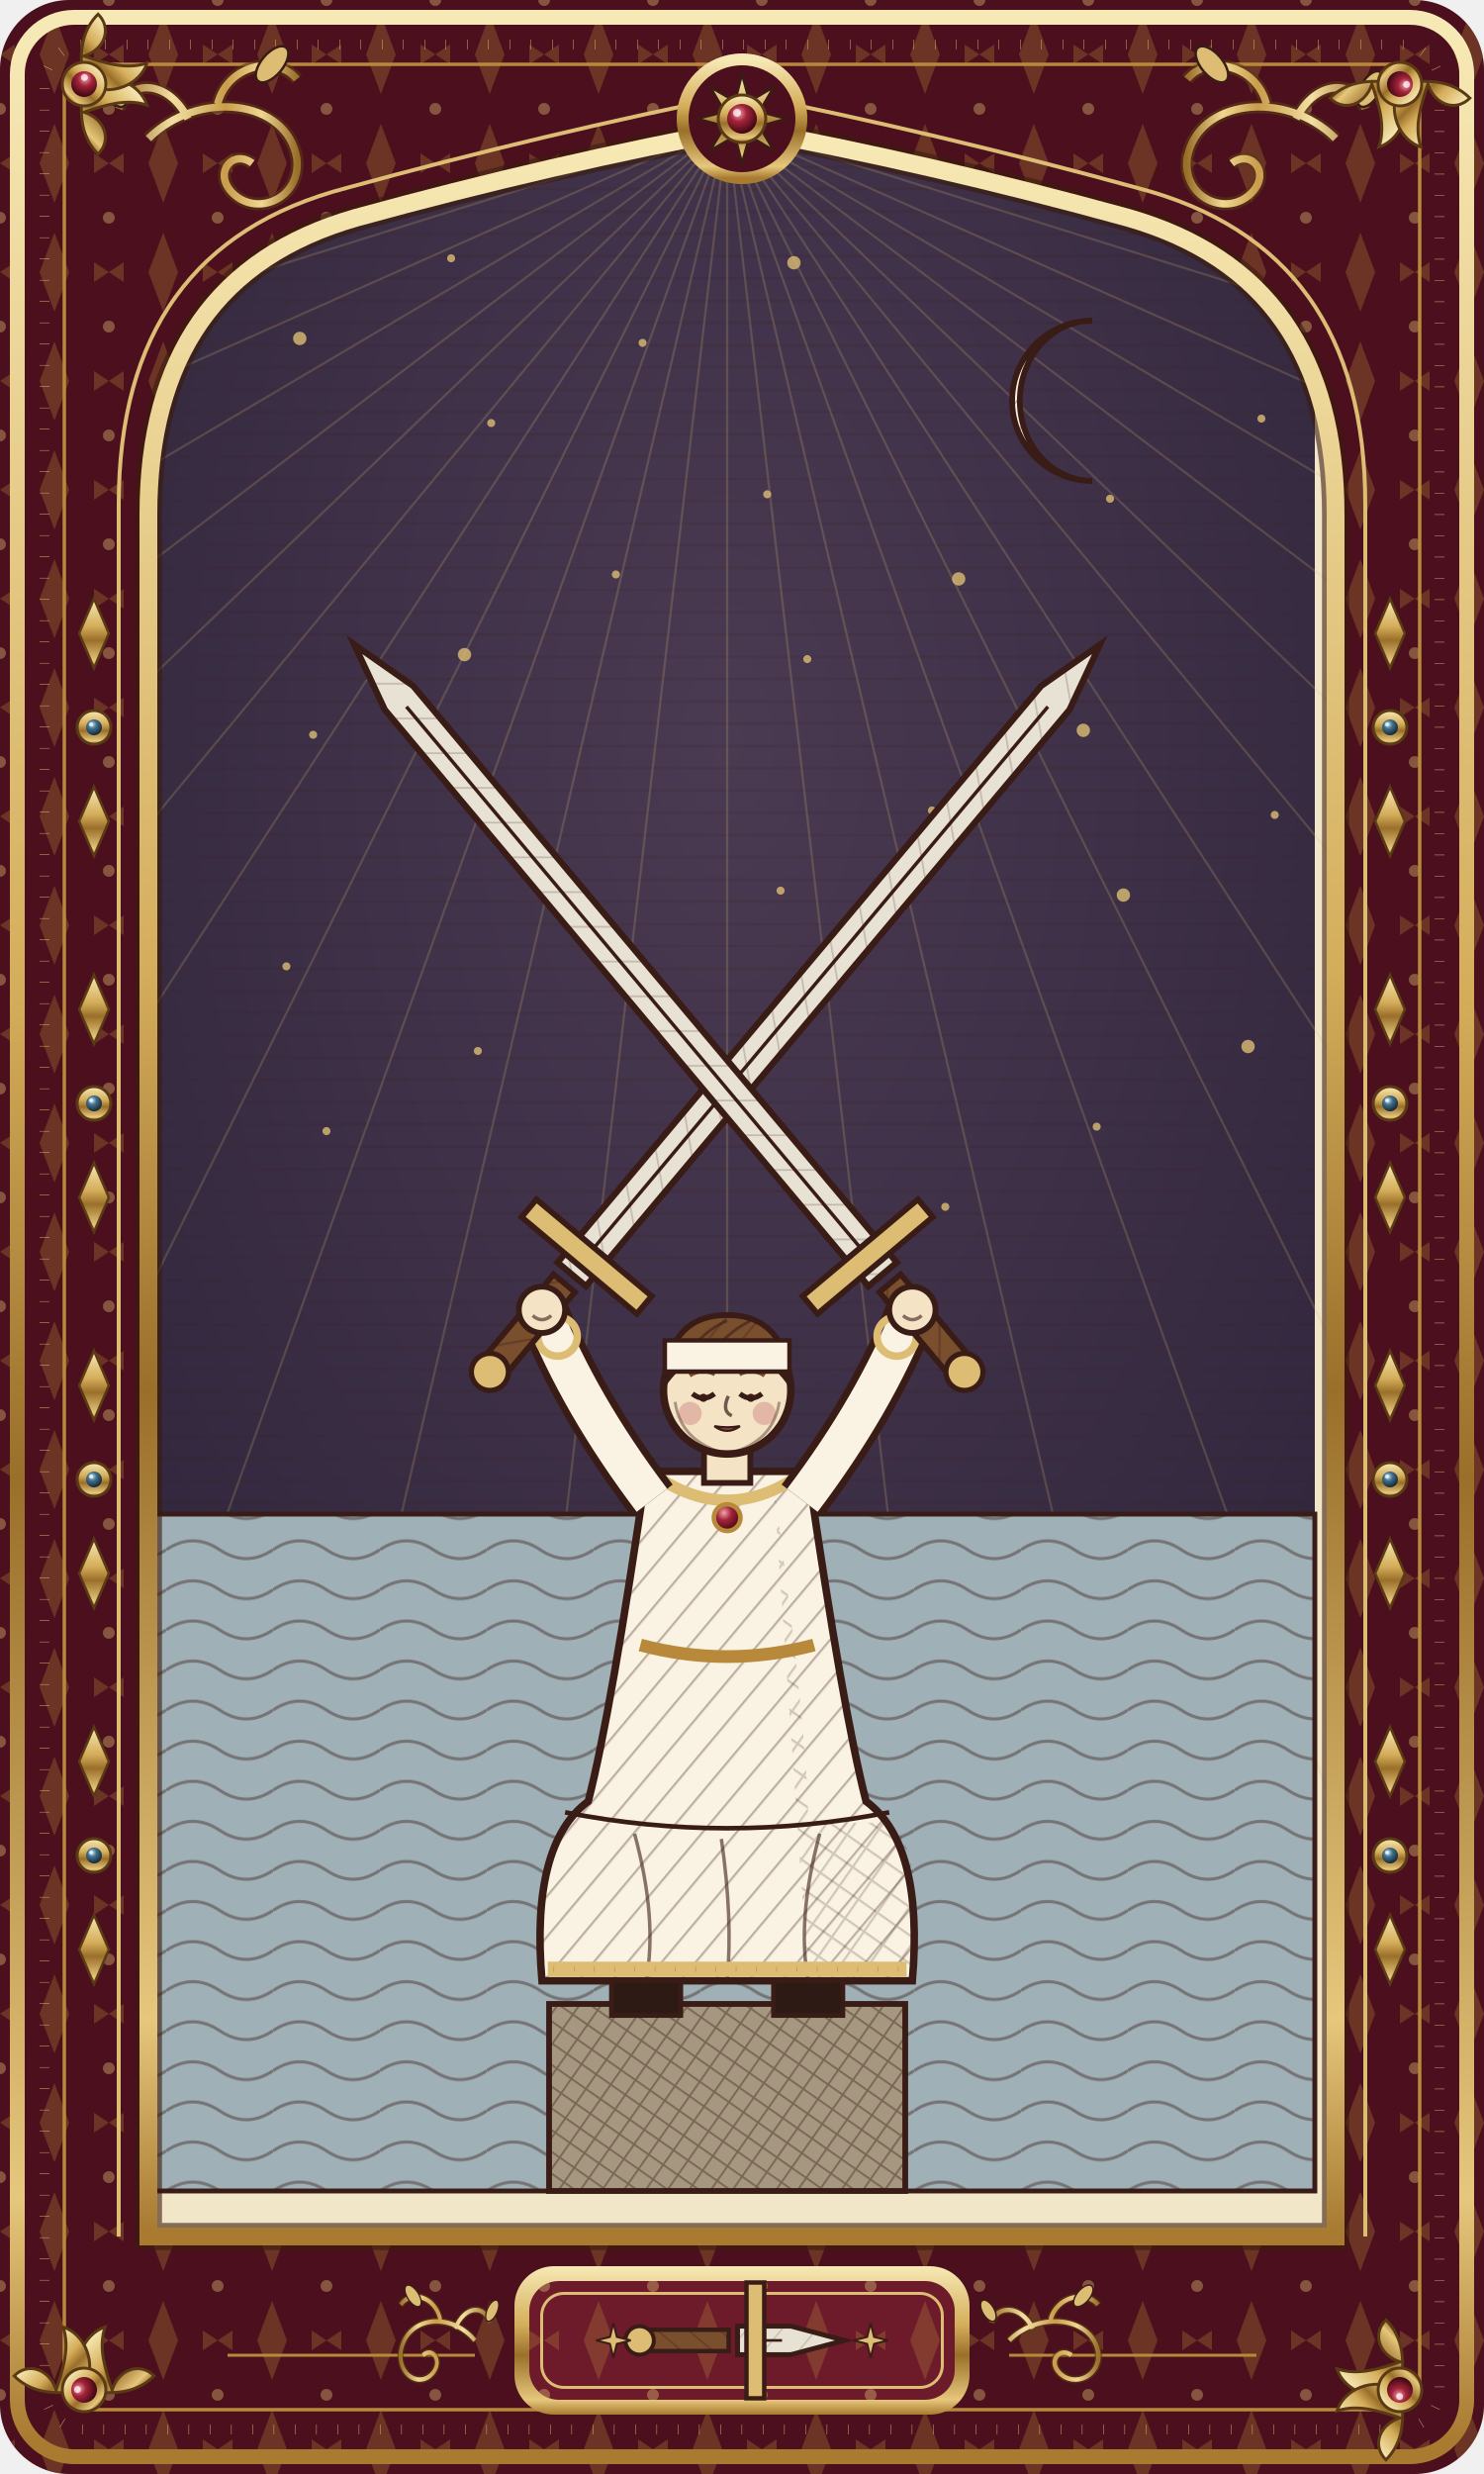
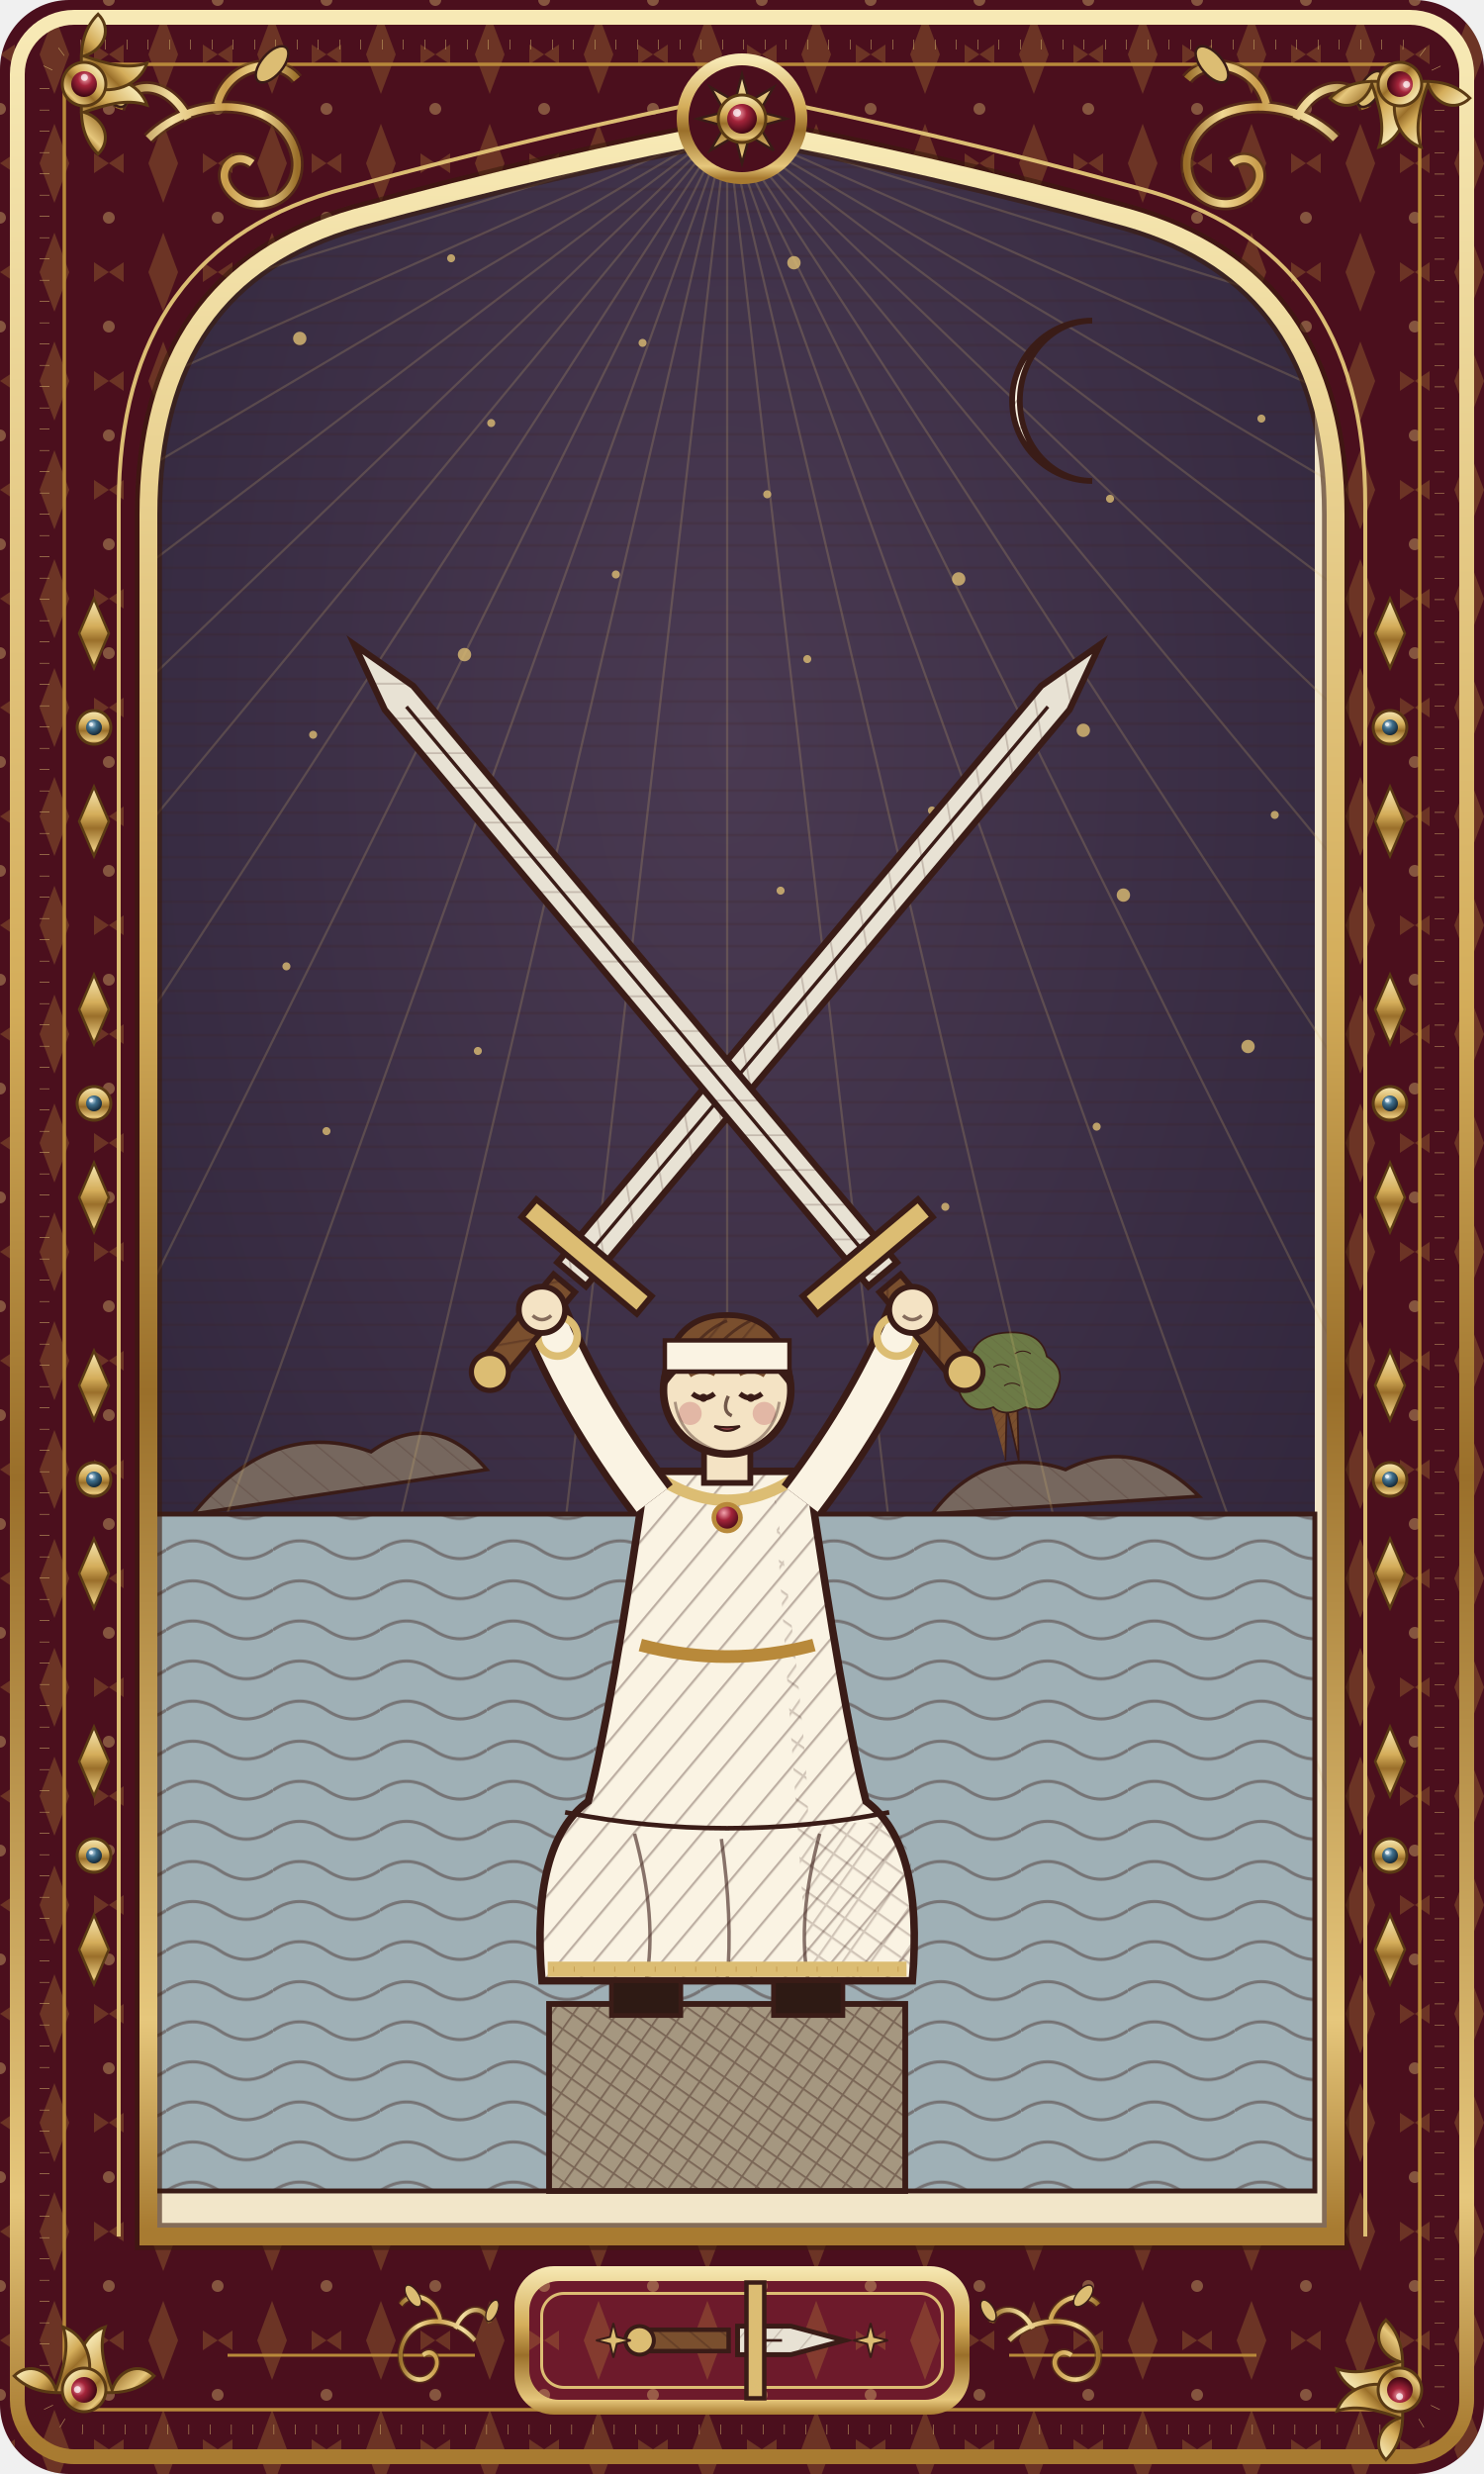
<svg xmlns="http://www.w3.org/2000/svg" width="300" height="500" viewBox="0 0 300 500">
  <defs>
    <pattern id="h" width="4.5" height="4.5" patternUnits="userSpaceOnUse" patternTransform="rotate(40)">
      <line x1="0" y1="0" x2="0" y2="4.5" stroke="#3a1c17" stroke-width="0.8" opacity="0.3" />
    </pattern>
    <pattern id="hx" width="4" height="4" patternUnits="userSpaceOnUse" patternTransform="rotate(35)">
      <path d="M0,0V4M0,0H4" stroke="#3a1c17" stroke-width="0.8" opacity="0.4" />
    </pattern>
    <pattern id="hz" width="8" height="5" patternUnits="userSpaceOnUse">
      <line x1="0" y1="2.5" x2="8" y2="2.5" stroke="#3a1c17" stroke-width="0.6" opacity="0.2" />
    </pattern>
    <pattern id="hl" width="6" height="6" patternUnits="userSpaceOnUse" patternTransform="rotate(-50)">
      <line x1="0" y1="0" x2="0" y2="6" stroke="#3a1c17" stroke-width="0.6" opacity="0.2" />
    </pattern>
    <pattern id="dots" width="7" height="7" patternUnits="userSpaceOnUse">
      <circle cx="2" cy="2" r="0.7" fill="#3a1c17" opacity="0.4" />
      <circle cx="5.5" cy="5" r="0.5" fill="#3a1c17" opacity="0.3" />
    </pattern>
    <pattern id="wv" width="24" height="9" patternUnits="userSpaceOnUse">
      <path d="M0,5 Q6,1 12,5 T24,5" fill="none" stroke="#3a1c17" stroke-width="0.7" opacity="0.4" />
    </pattern>
    <radialGradient id="pg" cx="50%" cy="42%" r="70%">
      <stop offset="0" stop-color="#f6ecd4" />
      <stop offset="0.7" stop-color="#f2e6c9" />
      <stop offset="1" stop-color="#e2cc9f" />
    </radialGradient>
    <radialGradient id="ng" cx="50%" cy="30%" r="80%">
      <stop offset="0" stop-color="#4a3a52" />
      <stop offset="1" stop-color="#2b2238" />
    </radialGradient>
    <linearGradient id="gold" x1="0" y1="0" x2="1" y2="1">
      <stop offset="0" stop-color="#dcbd73" />
      <stop offset="0.5" stop-color="#b8893a" />
      <stop offset="1" stop-color="#8e6626" />
    </linearGradient>
    <linearGradient id="gv" x1="0" y1="0" x2="0" y2="1">
      <stop offset="0" stop-color="#f7e9b5" />
      <stop offset="0.4" stop-color="#d4ad5a" />
      <stop offset="0.6" stop-color="#9a6f2a" />
      <stop offset="0.9" stop-color="#e6c77c" />
      <stop offset="1" stop-color="#a87b31" />
    </linearGradient>
    <linearGradient id="gh" x1="0" y1="0" x2="1" y2="0">
      <stop offset="0" stop-color="#9a6f2a" />
      <stop offset="0.3" stop-color="#f3dfa2" />
      <stop offset="0.6" stop-color="#c99d4c" />
      <stop offset="0.8" stop-color="#f0d791" />
      <stop offset="1" stop-color="#9a6f2a" />
    </linearGradient>
    <radialGradient id="gem" cx="38%" cy="32%" r="70%">
      <stop offset="0" stop-color="#f2a3ad" />
      <stop offset="0.4" stop-color="#a3243a" />
      <stop offset="1" stop-color="#3d0612" />
    </radialGradient>
    <radialGradient id="gemb" cx="38%" cy="32%" r="70%">
      <stop offset="0" stop-color="#cfe2ee" />
      <stop offset="0.4" stop-color="#3f6f8c" />
      <stop offset="1" stop-color="#132634" />
    </radialGradient>
    <radialGradient id="halo" cx="50%" cy="8%" r="75%">
      <stop offset="0" stop-color="#fff6d6" stop-opacity="0.9" />
      <stop offset="0.5" stop-color="#f4dc9a" stop-opacity="0.3" />
      <stop offset="1" stop-color="#f4dc9a" stop-opacity="0" />
    </radialGradient>
    <pattern id="damask" width="22" height="22" patternUnits="userSpaceOnUse">
      <path d="M11,3 l3,8 l-3,8 l-3,-8Z M0,11 l3,-2 l0,4Z M22,11 l-3,-2 l0,4Z" fill="#b8893a" opacity="0.3" />
      <circle cx="0" cy="0" r="1.2" fill="#dcbd73" opacity="0.4" />
      <circle cx="22" cy="22" r="1.2" fill="#dcbd73" opacity="0.4" />
      <circle cx="22" cy="0" r="1.2" fill="#dcbd73" opacity="0.4" />
      <circle cx="0" cy="22" r="1.2" fill="#dcbd73" opacity="0.4" />
    </pattern>
    <clipPath id="panel">
      <path d="M30,452 V104 Q30,56 72,44 Q112,33 150,26 Q188,33 228,44 Q270,56 270,104 V452Z" />
    </clipPath>
    <g id="fl">
      <g transform="translate(0 0) rotate(0)">
        <path d="M0,0 C2,-6 8,-8 12,-6 C8,-4 6,0 4,4 C8,2 12,4 12,8 C8,8 4,6 0,0Z" fill="url(#gv)" stroke="#5a3a14" stroke-width="0.6" />
        <path d="M0,0 C6,-2 8,-8 6,-12 C4,-8 0,-6 -4,-4 C-2,-8 -4,-12 -8,-12 C-8,-8 -6,-4 0,0Z" fill="url(#gv)" stroke="#5a3a14" stroke-width="0.6" />
        <circle cx="0" cy="0" r="4.4" fill="url(#gv)" stroke="#5a3a14" stroke-width="0.6" />
        <circle cx="0" cy="0" r="2.6" fill="url(#gem)" />
        <circle cx="-0.9" cy="-1" r="0.7" fill="#fff" opacity="0.7" />
      </g>
    </g>
    <g id="cu">
      <g transform="">
        <path d="M0,0 C10,-10 28,-8 30,4 C31,12 22,16 17,11 C13,7 17,2 21,5 M8,-4 C4,-12 -4,-12 -6,-6 M14,-7 C16,-15 26,-17 30,-12" fill="none" stroke="#5a3a14" stroke-width="2.6" opacity="0.6" />
        <path d="M0,0 C10,-10 28,-8 30,4 C31,12 22,16 17,11 C13,7 17,2 21,5 M8,-4 C4,-12 -4,-12 -6,-6 M14,-7 C16,-15 26,-17 30,-12" fill="none" stroke="url(#gh)" stroke-width="1.5" />
        <ellipse cx="25" cy="-15" rx="2.2" ry="4.4" fill="#dcbd73" stroke="#3a1c17" stroke-width="0.5" transform="rotate(40 25 -15)" />
        <ellipse cx="-7" cy="-10" rx="2" ry="4" fill="#dcbd73" stroke="#3a1c17" stroke-width="0.5" transform="rotate(-30 -7 -10)" />
      </g>
    </g>
    <g id="gb">
      <circle cx="0" cy="0" r="3.4" fill="url(#gv)" stroke="#5a3a14" stroke-width="0.6" />
      <circle cx="0" cy="0" r="1.6" fill="url(#gemb)" />
      <circle cx="-0.6" cy="-0.6" r="0.4" fill="#fff" opacity="0.7" />
    </g>
    <path id="dm" d="M0,-7 L3,0 L0,7 L-3,0Z" fill="url(#gv)" stroke="#5a3a14" stroke-width="0.5" />
  </defs>
  <rect x="0" y="0" width="300" height="500" rx="14" fill="#4b0f1d" />
  <rect x="0" y="0" width="300" height="500" rx="14" fill="url(#damask)" />
  <rect x="3.5" y="3.5" width="293" height="493" rx="11.5" fill="none" stroke="url(#gv)" stroke-width="3" />
  <rect x="9" y="9" width="282" height="482" rx="8" fill="none" stroke="#dcbd73" stroke-width="2" stroke-dasharray="0.1 4.2" opacity="0.9" />
  <rect x="13" y="13" width="274" height="474" rx="6" fill="none" stroke="#b8893a" stroke-width="0.7" />
  <path d="M30,452 V104 Q30,56 72,44 Q112,33 150,26 Q188,33 228,44 Q270,56 270,104 V452Z" fill="#f2e6c9" />
  <g clip-path="url(#panel)">
    <g transform="translate(12 9) scale(0.9)">
      <rect x="18" y="18" width="264" height="464" fill="url(#ng)" />
      <rect x="18" y="18" width="264" height="464" fill="url(#hz)" opacity="0.8" />
+       <path d="M30,330 q18,-22 40,-14 q14,-10 26,4 Z" fill="#76675e" stroke="#3a1c17" stroke-width="0.8" />
+       <path d="M30,330 q18,-22 40,-14 q14,-10 26,4 Z" fill="url(#hl)" />
+       <path d="M196,330 q12,-16 30,-10 q16,-8 30,6 Z" fill="#76675e" stroke="#3a1c17" stroke-width="0.8" />
+       <path d="M196,330 q12,-16 30,-10 q16,-8 30,6 Z" fill="url(#hl)" />
+       <g transform="translate(214 318) scale(0.3 0.3)">
+         <path d="M-5,0 L-4,-40 Q-12,-50 -18,-48 M-4,-40 L4,-40 L5,0Z" fill="#7a4f2e" stroke="#3a1c17" stroke-width="1.3" />
+         <path d="M-5,0 L-4,-40 Q-12,-50 -18,-48 M-4,-40 L4,-40 L5,0Z" fill="url(#h)" />
+         <g fill="#6c7a46" stroke="#3a1c17" stroke-width="1.3">
+           <path id="q3d" d="M0,-96 q-30,0 -32,24 q-14,8 -6,24 q8,14 24,8 q8,8 24,0 q16,6 22,-10 q10,-18 -6,-28 q-4,-18 -26,-18Z" />
+         </g>
+         <use href="#q3d" fill="url(#hl)" />
+         <path d="M-14,-70 q6,-4 12,0 M2,-80 q6,-4 12,0 M-6,-56 q6,-4 12,0" fill="none" stroke="#3a1c17" stroke-width="0.8" />
+       </g>
      <path d="M150,18 L-262.6,96.7 M150,18 L-250.8,143.6 M150,18 L-233.7,188.8 M150,18 L-211.5,231.8 M150,18 L-184.5,271.9 M150,18 L-153.1,308.7 M150,18 L-117.7,341.6 M150,18 L-78.7,370.2 M150,18 L-36.7,394.2 M150,18 L7.7,413.2 M150,18 L54.1,426.9 M150,18 L101.7,435.2 M150,18 L150,438 M150,18 L198.3,435.2 M150,18 L245.9,426.9 M150,18 L292.3,413.2 M150,18 L336.8,394.2 M150,18 L378.8,370.2 M150,18 L417.7,341.6 M150,18 L453.1,308.7 M150,18 L484.5,271.9 M150,18 L511.5,231.8 M150,18 L533.7,188.8 M150,18 L550.8,143.6 M150,18 L562.6,96.7 " stroke="#dcbd73" stroke-width="0.5" opacity="0.2" />
      <circle cx="26" cy="32" r="1.5" fill="#dcbd73" opacity="0.8" />
      <circle cx="97" cy="85" r="0.9" fill="#dcbd73" opacity="0.8" />
      <circle cx="168" cy="138" r="0.9" fill="#dcbd73" opacity="0.8" />
      <circle cx="239" cy="191" r="1.5" fill="#dcbd73" opacity="0.8" />
      <circle cx="60" cy="244" r="0.9" fill="#dcbd73" opacity="0.8" />
      <circle cx="131" cy="67" r="0.9" fill="#dcbd73" opacity="0.8" />
      <circle cx="202" cy="120" r="1.5" fill="#dcbd73" opacity="0.8" />
      <circle cx="273" cy="173" r="0.9" fill="#dcbd73" opacity="0.8" />
      <circle cx="94" cy="226" r="0.9" fill="#dcbd73" opacity="0.8" />
      <circle cx="165" cy="49" r="1.5" fill="#dcbd73" opacity="0.8" />
      <circle cx="236" cy="102" r="0.9" fill="#dcbd73" opacity="0.8" />
      <circle cx="57" cy="155" r="0.9" fill="#dcbd73" opacity="0.8" />
      <circle cx="128" cy="208" r="1.5" fill="#dcbd73" opacity="0.8" />
      <circle cx="199" cy="261" r="0.9" fill="#dcbd73" opacity="0.8" />
      <circle cx="270" cy="84" r="0.9" fill="#dcbd73" opacity="0.8" />
      <circle cx="91" cy="137" r="1.5" fill="#dcbd73" opacity="0.8" />
      <circle cx="162" cy="190" r="0.9" fill="#dcbd73" opacity="0.8" />
      <circle cx="233" cy="243" r="0.9" fill="#dcbd73" opacity="0.8" />
      <circle cx="54" cy="66" r="1.5" fill="#dcbd73" opacity="0.8" />
      <circle cx="125" cy="119" r="0.9" fill="#dcbd73" opacity="0.8" />
      <circle cx="196" cy="172" r="0.9" fill="#dcbd73" opacity="0.8" />
      <circle cx="267" cy="225" r="1.5" fill="#dcbd73" opacity="0.8" />
      <circle cx="88" cy="48" r="0.9" fill="#dcbd73" opacity="0.8" />
      <circle cx="159" cy="101" r="0.9" fill="#dcbd73" opacity="0.8" />
      <circle cx="230" cy="154" r="1.5" fill="#dcbd73" opacity="0.8" />
      <circle cx="51" cy="207" r="0.9" fill="#dcbd73" opacity="0.8" />
      <path d="M232,62 A18,18 0 1,0 232,98 A14,15.5 0 1,1 232,62Z" fill="#faf3e3" stroke="#3a1c17" stroke-width="1.3" />
      <path d="M232,62 A18,18 0 1,0 232,98 A14,15.5 0 1,1 232,62Z" fill="url(#h)" />
      <rect x="18" y="330" width="264" height="152" fill="#9fb0b6" stroke="#3a1c17" stroke-width="1.1" />
      <rect x="18" y="330" width="264" height="152" fill="url(#wv)" />
      <path d="M110,440h80v42h-80Z" fill="#a59780" stroke="#3a1c17" stroke-width="1.3" />
      <path d="M110,440h80v42h-80Z" fill="url(#hx)" />
      <g transform="translate(150 440) scale(1.3 1.3)">
        <g fill="#faf3e3" stroke="#3a1c17" stroke-width="1.3">
-           <path id="q38" d="M-14,-92 Q-20,-50.6 -24,-35 Q-34,-27.6 -32,-4 L32,-4 Q34,-27.6 24,-35 Q20,-50.6 14,-92Z" />
-         </g>
-         <use href="#q38" fill="url(#h)" />
+           <path id="q3e" d="M-14,-92 Q-20,-50.6 -24,-35 Q-34,-27.6 -32,-4 L32,-4 Q34,-27.6 24,-35 Q20,-50.6 14,-92Z" />
+         </g>
+         <use href="#q3e" fill="url(#h)" />
        <path d="M-28,-33.1 Q0,-27.6 28,-33.1" fill="none" stroke="#3a1c17" stroke-width="0.8" />
        <path d="M-20,-4 h12 v6 h-12Z M8,-4 h12 v6 h-12Z" fill="#2e1a14" stroke="#3a1c17" stroke-width="0.8" />
        <path d="M8,-90 Q14,-46 14,-31.3 L28,-31.3 Q34,-27.6 32,-4 L14,-4Z" fill="url(#hx)" opacity="0.5" />
        <path d="M-14,-4 Q-12,-14.7 -16,-29.4 M0,-4 Q1,-14.7 -1,-28.5 M14,-4 Q12,-14.7 16,-29.4" fill="none" stroke="#3a1c17" stroke-width="0.6" opacity="0.6" />
        <path d="M-15,-62 Q0,-58 15,-62" fill="none" stroke="#b8893a" stroke-width="2.2" />
        <path d="M-12,-91 Q0,-83 12,-91" fill="none" stroke="#dcbd73" stroke-width="2" />
        <circle cx="0" cy="-84" r="2.3" fill="url(#gem)" stroke="#b8893a" stroke-width="0.8" />
        <path d="M-31,-6 H31" fill="none" stroke="#dcbd73" stroke-width="2.6" />
        <path d="M-30,-6 H30" fill="none" stroke="#b8893a" stroke-width="0.9" stroke-dasharray="0.1 3.4" />
        <path d="M-4,-90 v-6 h8 v6Z" fill="#f4e3c4" stroke="#3a1c17" stroke-width="1" />
        <circle cx="0" cy="-106" r="11" fill="#f4e3c4" stroke="#3a1c17" stroke-width="1.3" />
        <path d="M-11,-107 q1,-12 11,-12 q10,0 11,12 q-4,-6 -11,-6 q-7,0 -11,6Z" fill="#7a4f2e" stroke="#3a1c17" stroke-width="1" />
        <path d="M-11,-107 q1,-12 11,-12 q10,0 11,12 q-4,-6 -11,-6 q-7,0 -11,6Z" fill="url(#h)" />
        <path d="M-8,-110 q3,-6 8,-8 M-3,-112 q3,-4 7,-6 M3,-112 q3,-2 6,2" fill="none" stroke="#3a1c17" stroke-width="0.5" opacity="0.6" />
        <path d="M-6.5,-108.6 q2.2,-1.4 4.4,-0.2 M2.1,-108.8 q2.2,-1.2 4.4,0.2" fill="none" stroke="#7a4f2e" stroke-width="0.8" />
        <path d="M-6,-105.4 q1.9,1.5 3.8,0 M2.2,-105.4 q1.9,1.5 3.8,0" fill="none" stroke="#3a1c17" stroke-width="0.9" />
        <circle cx="-4.1" cy="-104.7" r="0.7" fill="#3a1c17" />
        <circle cx="4.1" cy="-104.7" r="0.7" fill="#3a1c17" />
        <path d="M0.2,-105 q-1.2,2.6 0.6,3.4" fill="none" stroke="#3a1c17" stroke-width="0.6" opacity="0.7" />
        <path d="M-2.2,-99.8 q2.2,1.6 4.4,0 q-2.2,0.4 -4.4,0Z" fill="#b8505a" stroke="#3a1c17" stroke-width="0.4" />
        <circle cx="-6.4" cy="-102" r="2" fill="#b8505a" opacity="0.3" />
        <circle cx="6.4" cy="-102" r="2" fill="#b8505a" opacity="0.3" />
        <path d="M-9,-104 q1,7 9,9 q8,-2 9,-9" fill="none" stroke="#3a1c17" stroke-width="0.5" opacity="0.4" />
        <g transform="translate(0 0)" />
        <path d="M-13,-87 Q-25.5,-103.5 -32,-119.9" fill="none" stroke="#3a1c17" stroke-width="9" />
        <path d="M-13,-87 Q-25.5,-103.5 -32,-119.9" fill="none" stroke="#faf3e3" stroke-width="6.6" />
        <circle cx="-29.3" cy="-115.3" r="3.4" fill="none" stroke="#dcbd73" stroke-width="1.3" />
        <path d="M13,-87 Q25.5,-103.5 32,-119.9" fill="none" stroke="#3a1c17" stroke-width="9" />
        <path d="M13,-87 Q25.5,-103.5 32,-119.9" fill="none" stroke="#faf3e3" stroke-width="6.6" />
        <circle cx="29.3" cy="-115.3" r="3.4" fill="none" stroke="#dcbd73" stroke-width="1.3" />
        <g transform="translate(-32 -119.9) rotate(40)">
          <path d="M-3.2,-8 L-3.2,-138 L0,-150 L3.2,-138 L3.2,-8Z" fill="#e8e2d4" stroke="#3a1c17" stroke-width="1.1" />
          <path d="M-3.2,-8 L-3.2,-138 L0,-150 L3.2,-138 L3.2,-8Z" fill="url(#hl)" />
          <path d="M0,-10 V-136" fill="none" stroke="#3a1c17" stroke-width="0.6" />
          <path d="M-13,-10 h26 v-4 h-26Z" fill="#dcbd73" stroke="#3a1c17" stroke-width="1" />
          <path d="M-2.4,-6 h4.8 v18 h-4.8Z" fill="#7a4f2e" stroke="#3a1c17" stroke-width="1" />
          <path d="M-2.4,-6 h4.8 v18 h-4.8Z" fill="url(#h)" />
          <circle cx="0" cy="14" r="3.2" fill="#dcbd73" stroke="#3a1c17" stroke-width="0.9" />
        </g>
        <g transform="translate(32 -119.9) rotate(-40)">
          <path d="M-3.2,-8 L-3.2,-138 L0,-150 L3.2,-138 L3.2,-8Z" fill="#e8e2d4" stroke="#3a1c17" stroke-width="1.1" />
          <path d="M-3.2,-8 L-3.2,-138 L0,-150 L3.2,-138 L3.2,-8Z" fill="url(#hl)" />
          <path d="M0,-10 V-136" fill="none" stroke="#3a1c17" stroke-width="0.6" />
          <path d="M-13,-10 h26 v-4 h-26Z" fill="#dcbd73" stroke="#3a1c17" stroke-width="1" />
          <path d="M-2.4,-6 h4.8 v18 h-4.8Z" fill="#7a4f2e" stroke="#3a1c17" stroke-width="1" />
          <path d="M-2.4,-6 h4.8 v18 h-4.8Z" fill="url(#h)" />
          <circle cx="0" cy="14" r="3.2" fill="#dcbd73" stroke="#3a1c17" stroke-width="0.9" />
        </g>
        <circle cx="-32" cy="-119.9" r="4" fill="#f4e3c4" stroke="#3a1c17" stroke-width="1" />
        <path d="M-33.6,-118.9 q1.6,1.4 3.2,0" fill="none" stroke="#3a1c17" stroke-width="0.6" opacity="0.6" />
        <circle cx="32" cy="-119.9" r="4" fill="#f4e3c4" stroke="#3a1c17" stroke-width="1" />
        <path d="M30.4,-118.9 q1.6,1.4 3.2,0" fill="none" stroke="#3a1c17" stroke-width="0.6" opacity="0.6" />
      </g>
      <path d="M136,291h28v7h-28Z" fill="#faf3e3" stroke="#3a1c17" stroke-width="1" />
    </g>
  </g>
  <path d="M30,452 V104 Q30,56 72,44 Q112,33 150,26 Q188,33 228,44 Q270,56 270,104 V452Z" fill="none" stroke="#3a1a0c" stroke-width="5.5" opacity="0.6" />
  <path d="M30,452 V104 Q30,56 72,44 Q112,33 150,26 Q188,33 228,44 Q270,56 270,104 V452Z" fill="none" stroke="url(#gv)" stroke-width="3.6" />
  <path d="M24,452 V102 Q24,50 70,38 Q110,27 150,19 Q190,27 230,38 Q276,50 276,102 V452" fill="none" stroke="#dcbd73" stroke-width="0.8" />
  <use href="#cu" transform="translate(30 28)" />
  <use href="#cu" transform="translate(270 28) scale(-1 1)" />
  <use href="#dm" transform="translate(19 128)" />
  <use href="#dm" transform="translate(281 128)" />
  <use href="#gb" transform="translate(19 147)" />
  <use href="#gb" transform="translate(281 147)" />
  <use href="#dm" transform="translate(19 166)" />
  <use href="#dm" transform="translate(281 166)" />
  <use href="#dm" transform="translate(19 204)" />
  <use href="#dm" transform="translate(281 204)" />
  <use href="#gb" transform="translate(19 223)" />
  <use href="#gb" transform="translate(281 223)" />
  <use href="#dm" transform="translate(19 242)" />
  <use href="#dm" transform="translate(281 242)" />
  <use href="#dm" transform="translate(19 280)" />
  <use href="#dm" transform="translate(281 280)" />
  <use href="#gb" transform="translate(19 299)" />
  <use href="#gb" transform="translate(281 299)" />
  <use href="#dm" transform="translate(19 318)" />
  <use href="#dm" transform="translate(281 318)" />
  <use href="#dm" transform="translate(19 356)" />
  <use href="#dm" transform="translate(281 356)" />
  <use href="#gb" transform="translate(19 375)" />
  <use href="#gb" transform="translate(281 375)" />
  <use href="#dm" transform="translate(19 394)" />
  <use href="#dm" transform="translate(281 394)" />
  <circle cx="150" cy="24" r="12" fill="#4b0f1d" stroke="url(#gv)" stroke-width="2.4" />
  <path d="M150,15L151.5,20.5L156.4,17.6L153.5,22.6L159,24L153.5,25.5L156.4,30.4L151.5,27.5L150,33L148.6,27.5L143.6,30.4L146.5,25.5L141,24L146.5,22.6L143.6,17.6L148.6,20.5Z" fill="url(#gv)" stroke="#3a1c17" stroke-width="0.5" />
  <circle cx="150" cy="24" r="4.8" fill="url(#gv)" stroke="#5a3a14" stroke-width="0.6" />
  <circle cx="150" cy="24" r="3" fill="url(#gem)" />
  <circle cx="149" cy="22.8" r="0.8" fill="#fff" opacity="0.7" />
  <use href="#fl" transform="translate(17 17) rotate(45)" />
  <use href="#fl" transform="translate(283 17) rotate(135)" />
  <use href="#fl" transform="translate(17 483) rotate(-45)" />
  <use href="#fl" transform="translate(283 483) rotate(-135)" />
  <path d="M40,471 H96 M204,471 H260" fill="none" stroke="url(#gh)" stroke-width="1.2" />
  <path d="M46,476 H96 M204,476 H254" fill="none" stroke="#b8893a" stroke-width="0.6" />
  <use href="#cu" transform="translate(96 473) scale(-0.5 0.6)" />
  <use href="#cu" transform="translate(204 473) scale(0.6)" />
  <rect x="104" y="458" width="92" height="30" rx="8" fill="url(#gv)" />
  <rect x="107" y="461" width="86" height="24" rx="6" fill="#6d1a2b" />
  <rect x="107" y="461" width="86" height="24" rx="6" fill="url(#damask)" />
  <rect x="109.5" y="463.5" width="81" height="19" rx="4.5" fill="none" stroke="#dcbd73" stroke-width="0.6" />
  <g transform="translate(150 473)">
    <g transform="scale(0.9) translate(-9 0) rotate(90)">
      <path d="M-3.2,-8 L-3.2,-20 L0,-32 L3.2,-20 L3.2,-8Z" fill="#e8e2d4" stroke="#3a1c17" stroke-width="1.1" />
      <path d="M-3.2,-8 L-3.2,-20 L0,-32 L3.2,-20 L3.2,-8Z" fill="url(#hl)" />
      <path d="M0,-10 V-18" fill="none" stroke="#3a1c17" stroke-width="0.6" />
      <path d="M-13,-10 h26 v-4 h-26Z" fill="#dcbd73" stroke="#3a1c17" stroke-width="1" />
      <path d="M-2.4,-6 h4.8 v18 h-4.8Z" fill="#7a4f2e" stroke="#3a1c17" stroke-width="1" />
      <path d="M-2.4,-6 h4.8 v18 h-4.8Z" fill="url(#h)" />
      <circle cx="0" cy="14" r="3.2" fill="#dcbd73" stroke="#3a1c17" stroke-width="0.9" />
    </g>
  </g>
  <path d="M124,469.5L124.7,472.3L127.5,473L124.7,473.7L124,476.5L123.3,473.7L120.5,473L123.3,472.3Z" fill="#dcbd73" stroke="#3a1c17" stroke-width="0.4" />
  <path d="M176,469.5L176.7,472.3L179.5,473L176.7,473.7L176,476.5L175.3,473.7L172.5,473L175.3,472.3Z" fill="#dcbd73" stroke="#3a1c17" stroke-width="0.4" />
</svg>
